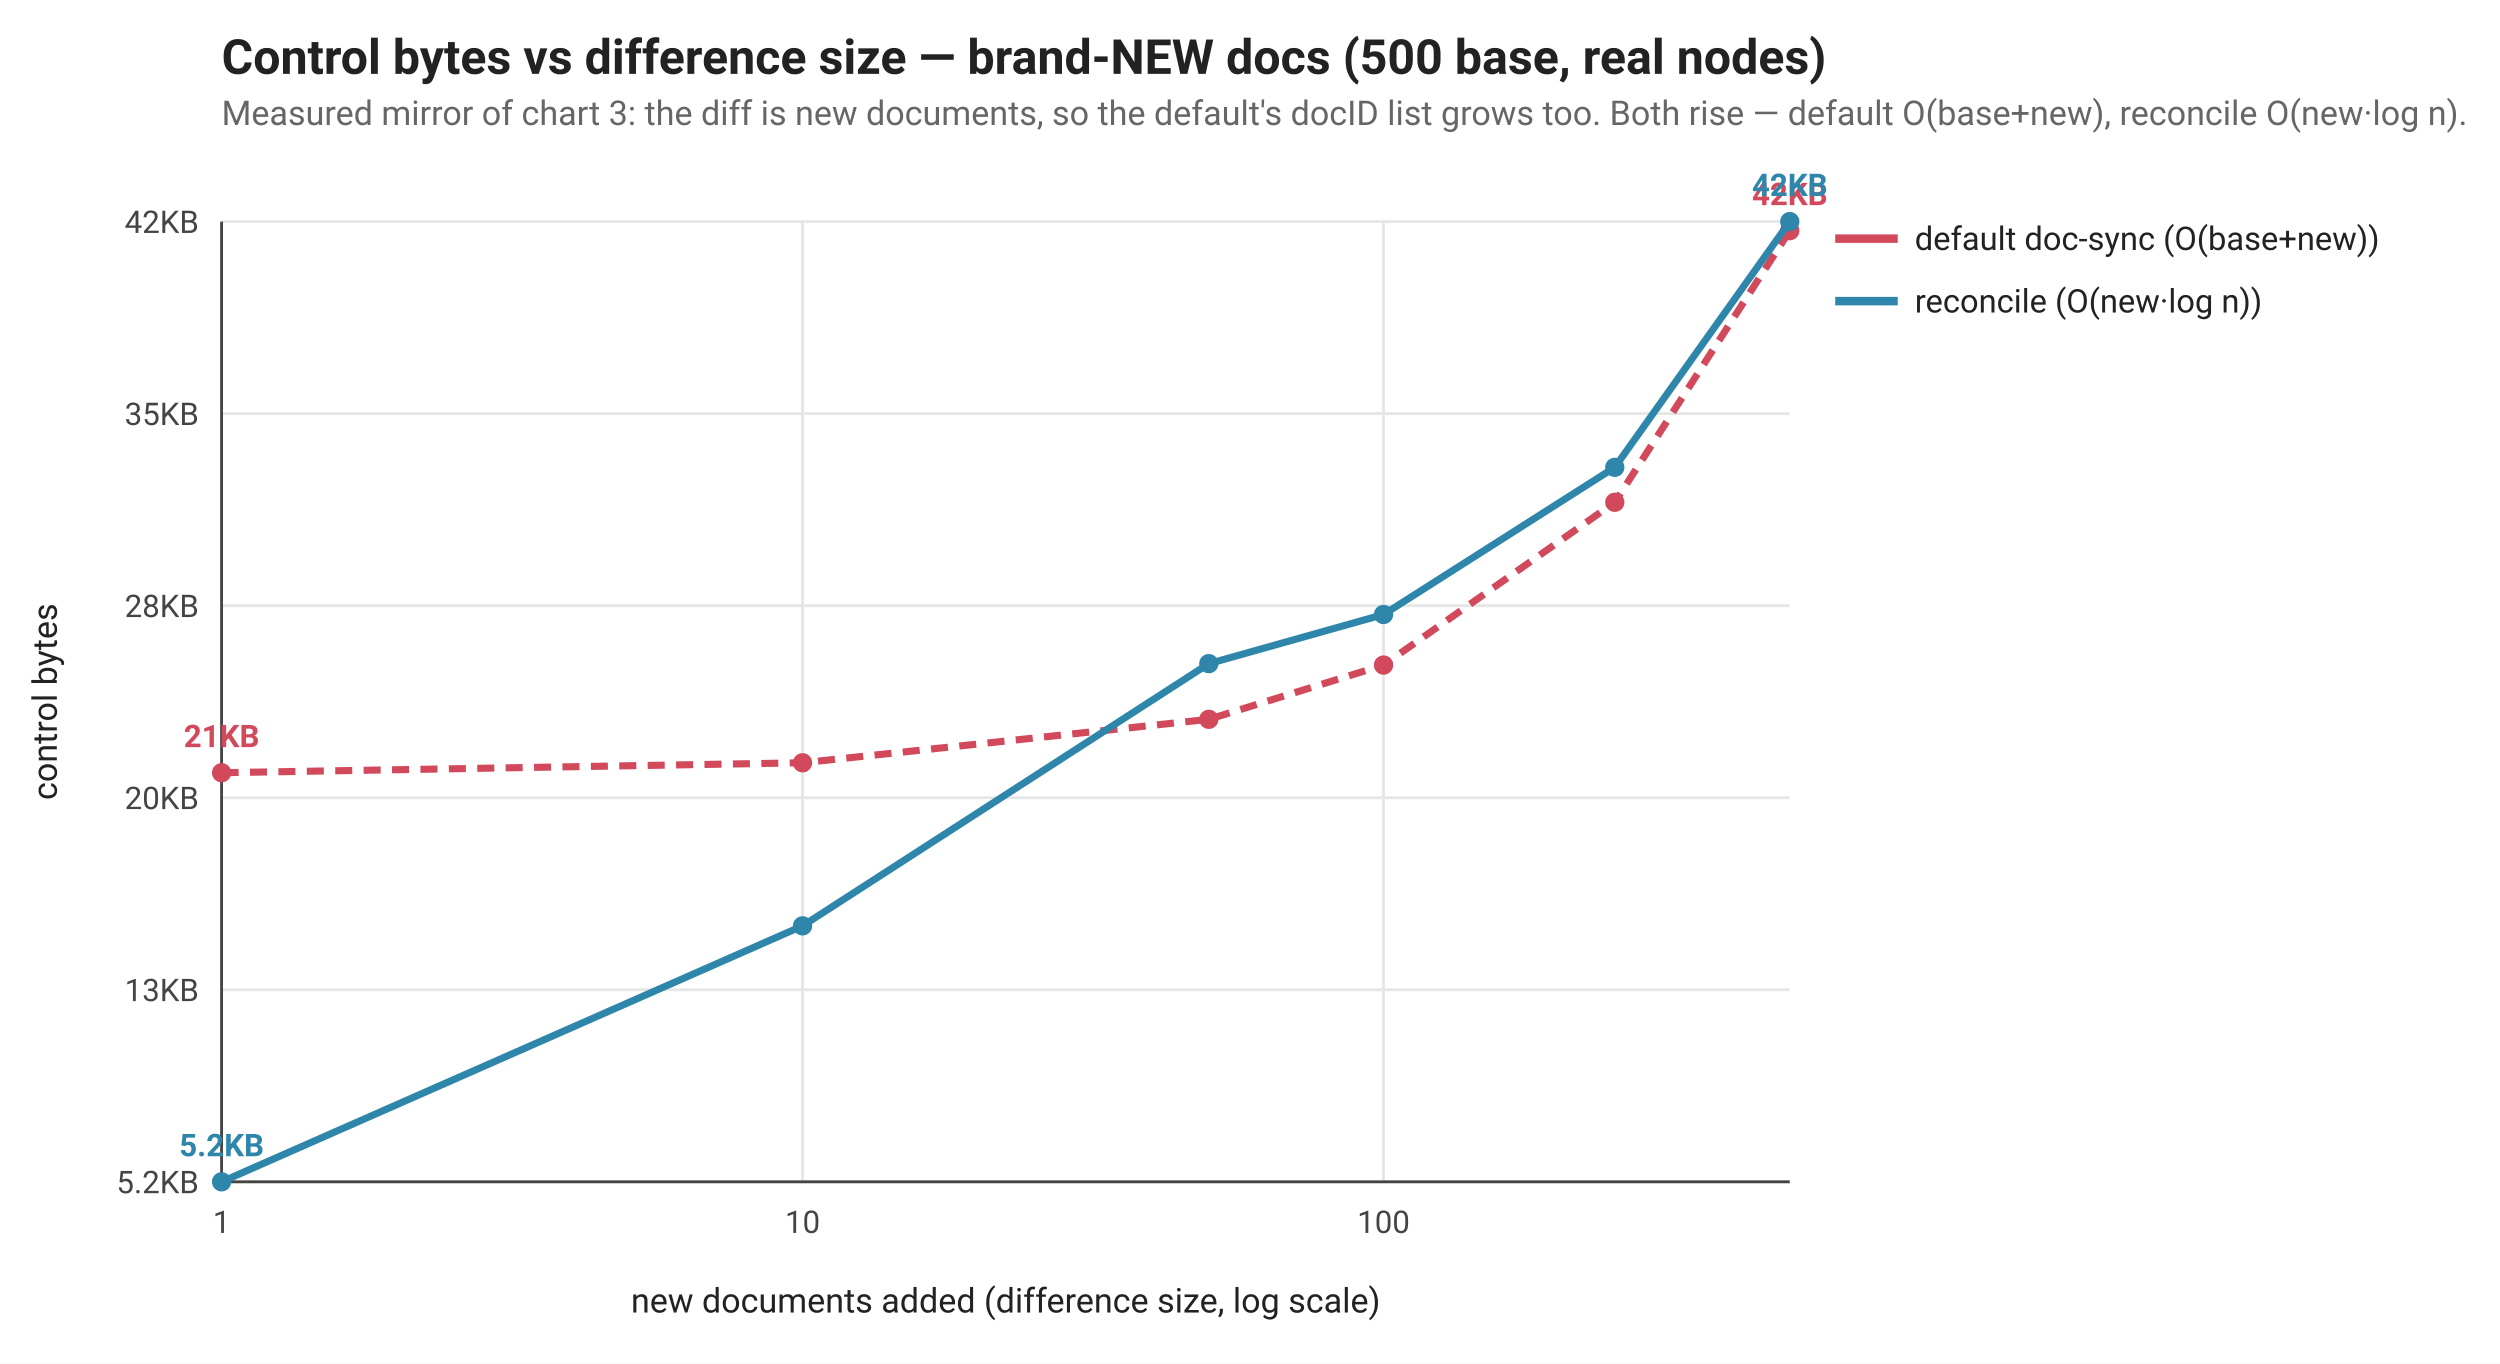
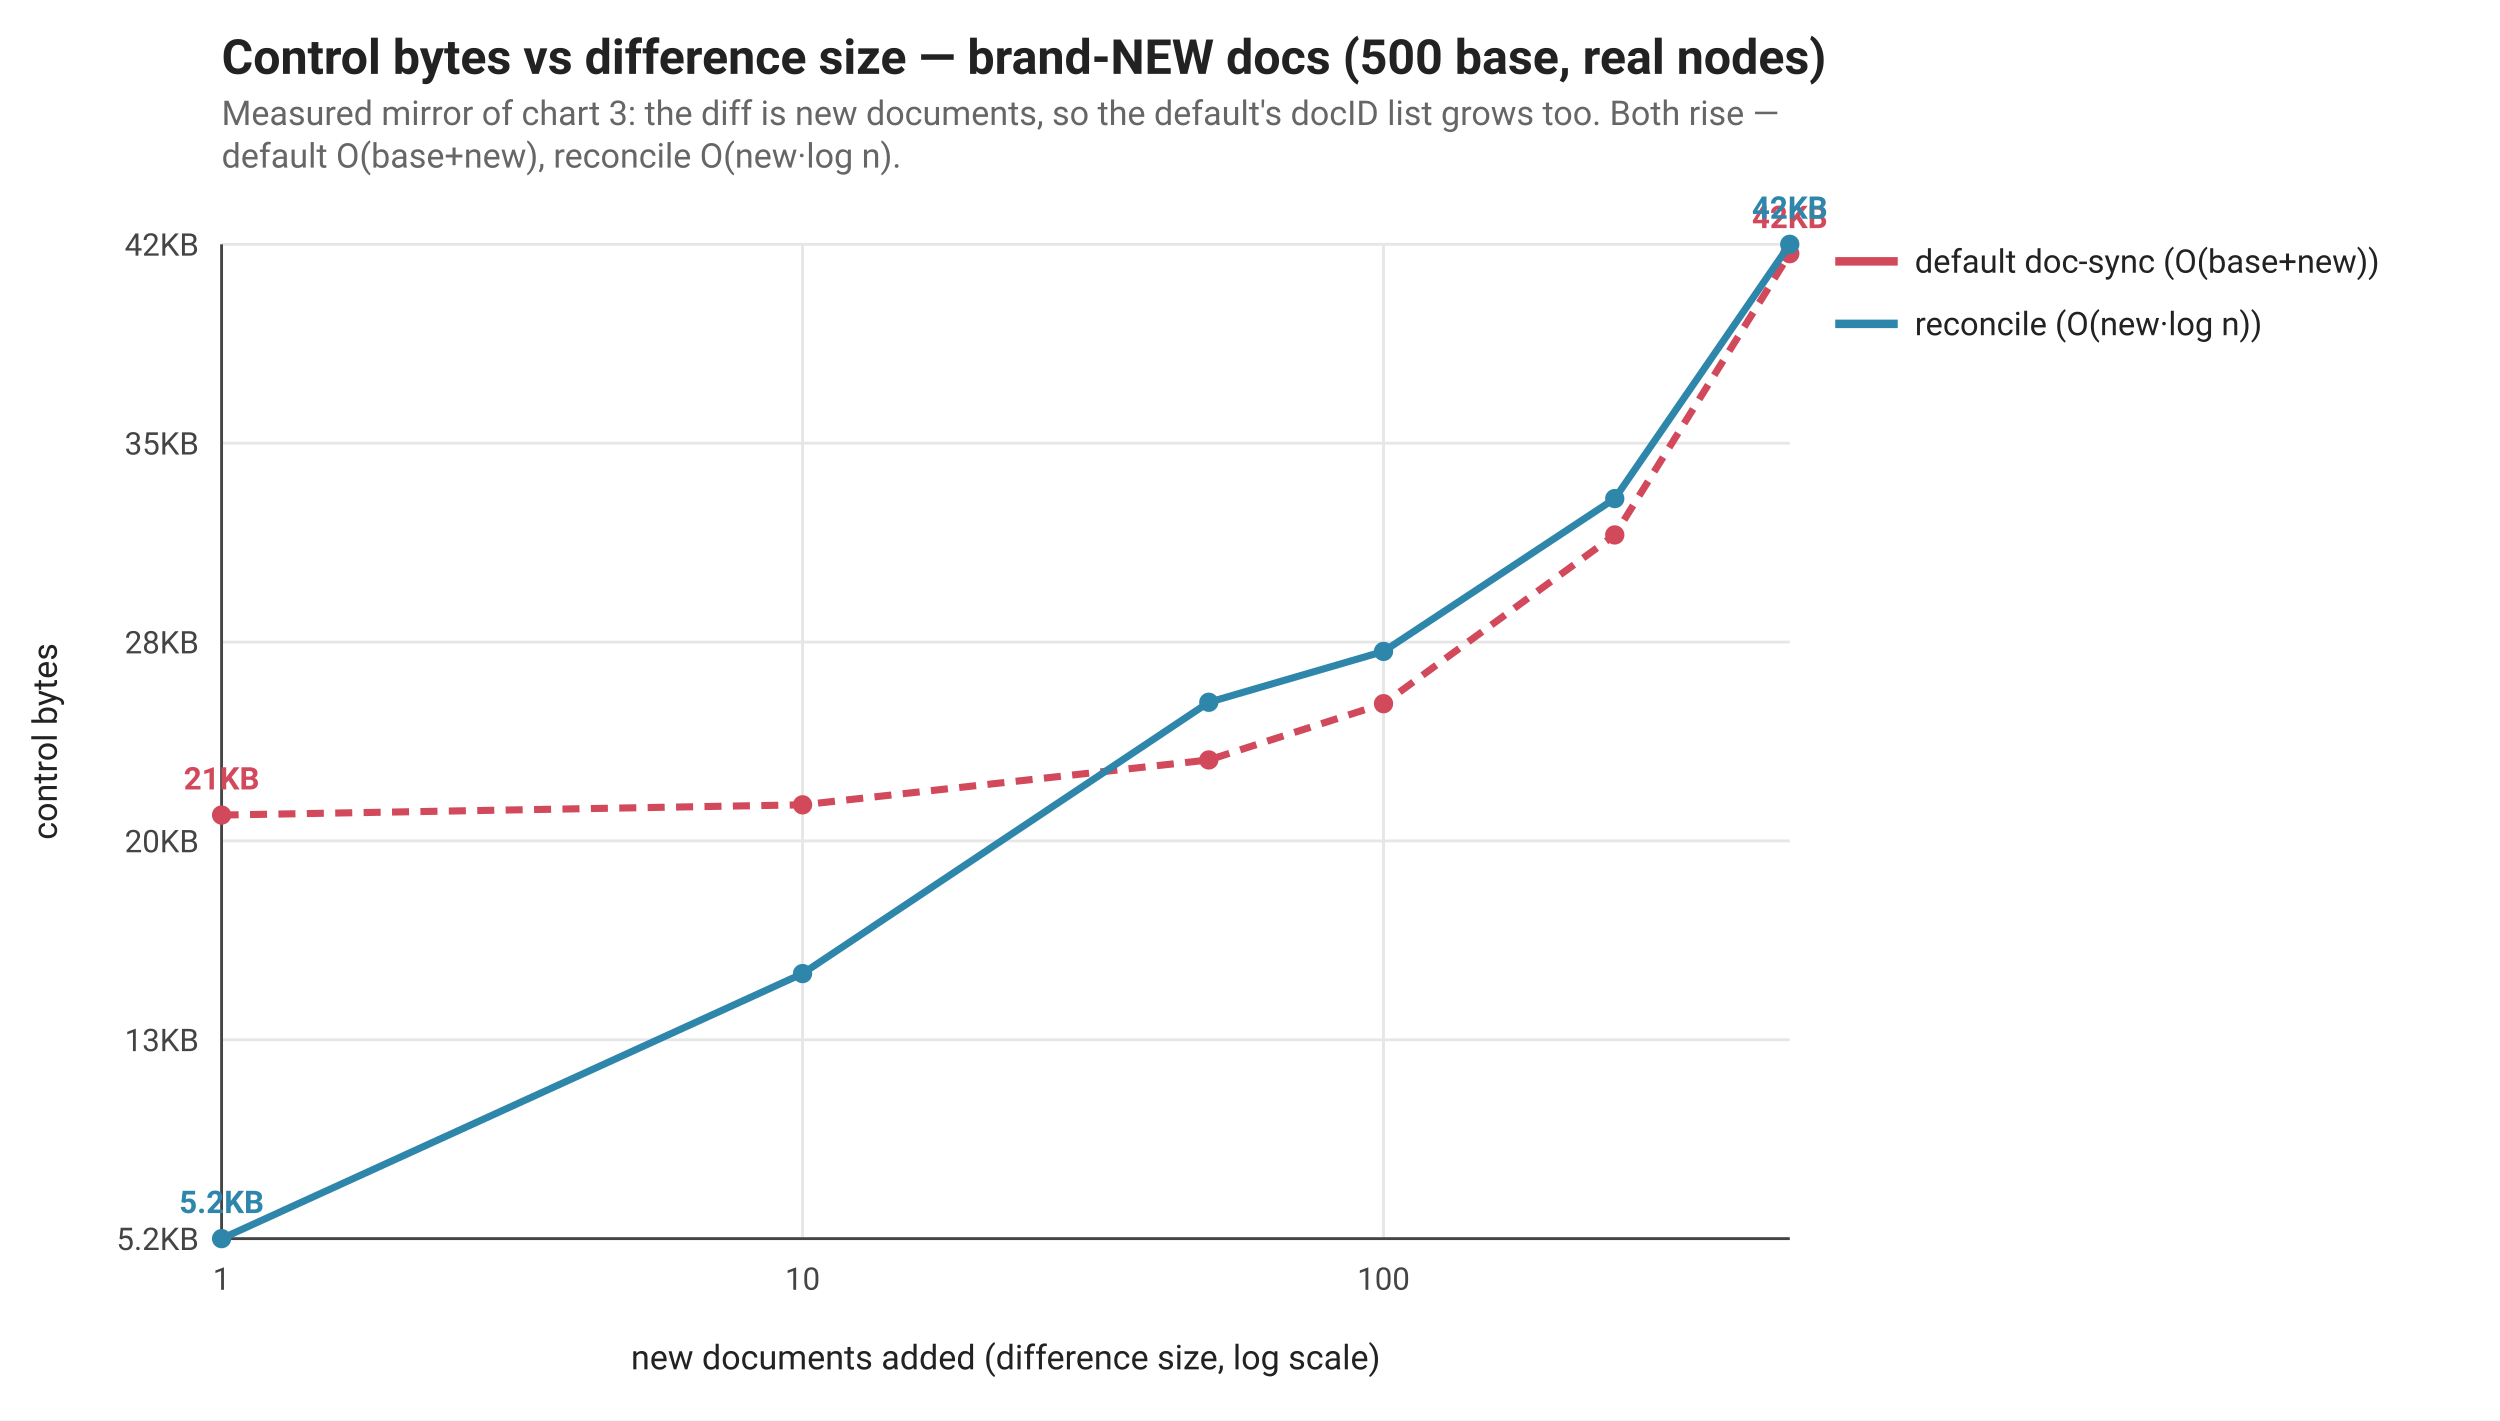
- <svg xmlns="http://www.w3.org/2000/svg" width="880" height="480" viewBox="0 0 880 480" font-family="-apple-system,Segoe UI,Roboto,sans-serif">
-   <rect width="880" height="480" fill="white" />
+ <svg xmlns="http://www.w3.org/2000/svg" width="880" height="500" viewBox="0 0 880 500" font-family="-apple-system,Segoe UI,Roboto,sans-serif">
+   <rect width="880" height="500" fill="white" />
  <text x="78" y="26" font-size="17" font-weight="700" fill="#222222">Control bytes vs difference size — brand-NEW docs (500 base, real nodes)</text>
-   <text x="78" y="44" font-size="12" fill="#666">Measured mirror of chart 3: the diff is new documents, so the default's docID list grows too. Both rise — default O(base+new), reconcile O(new·log n).</text>
-   <line x1="78" y1="416.0" x2="630" y2="416.0" stroke="#e6e6e6" />
-   <text x="70" y="420.0" font-size="11" fill="#444444" text-anchor="end">5.2KB</text>
-   <line x1="78" y1="348.4" x2="630" y2="348.4" stroke="#e6e6e6" />
-   <text x="70" y="352.4" font-size="11" fill="#444444" text-anchor="end">13KB</text>
-   <line x1="78" y1="280.8" x2="630" y2="280.8" stroke="#e6e6e6" />
-   <text x="70" y="284.8" font-size="11" fill="#444444" text-anchor="end">20KB</text>
-   <line x1="78" y1="213.2" x2="630" y2="213.2" stroke="#e6e6e6" />
-   <text x="70" y="217.2" font-size="11" fill="#444444" text-anchor="end">28KB</text>
-   <line x1="78" y1="145.6" x2="630" y2="145.6" stroke="#e6e6e6" />
-   <text x="70" y="149.6" font-size="11" fill="#444444" text-anchor="end">35KB</text>
-   <line x1="78" y1="78.0" x2="630" y2="78.0" stroke="#e6e6e6" />
-   <text x="70" y="82.0" font-size="11" fill="#444444" text-anchor="end">42KB</text>
-   <line x1="78.0" y1="78" x2="78.0" y2="416" stroke="#e6e6e6" />
-   <text x="78.0" y="434.0" font-size="11" fill="#444444" text-anchor="middle">1</text>
-   <line x1="282.5" y1="78" x2="282.5" y2="416" stroke="#e6e6e6" />
-   <text x="282.5" y="434.0" font-size="11" fill="#444444" text-anchor="middle">10</text>
-   <line x1="487.0" y1="78" x2="487.0" y2="416" stroke="#e6e6e6" />
-   <text x="487.0" y="434.0" font-size="11" fill="#444444" text-anchor="middle">100</text>
-   <line x1="78" y1="78" x2="78" y2="416" stroke="#444444" />
-   <line x1="78" y1="416" x2="630" y2="416" stroke="#444444" />
-   <text x="354" y="462" font-size="12" fill="#222222" text-anchor="middle">new documents added  (difference size, log scale)</text>
-   <text x="20" y="247" font-size="12" fill="#222222" text-anchor="middle" transform="rotate(-90 20 247)">control bytes</text>
-   <polyline points="78.0,272.0 282.5,268.5 425.5,253.2 487.0,234.1 568.4,176.8 630.0,81.2" fill="none" stroke="#d1495b" stroke-width="2.5" stroke-dasharray="6 4" />
-   <circle cx="78.0" cy="272.0" r="3.4" fill="#d1495b" />
-   <circle cx="282.5" cy="268.5" r="3.4" fill="#d1495b" />
-   <circle cx="425.5" cy="253.2" r="3.4" fill="#d1495b" />
-   <circle cx="487.0" cy="234.1" r="3.4" fill="#d1495b" />
-   <circle cx="568.4" cy="176.8" r="3.4" fill="#d1495b" />
-   <circle cx="630.0" cy="81.2" r="3.4" fill="#d1495b" />
-   <polyline points="78.0,416.0 282.5,325.9 425.5,233.6 487.0,216.3 568.4,164.5 630.0,78.0" fill="none" stroke="#2e86ab" stroke-width="2.5" />
-   <circle cx="78.0" cy="416.0" r="3.4" fill="#2e86ab" />
-   <circle cx="282.5" cy="325.9" r="3.4" fill="#2e86ab" />
-   <circle cx="425.5" cy="233.6" r="3.4" fill="#2e86ab" />
-   <circle cx="487.0" cy="216.3" r="3.4" fill="#2e86ab" />
-   <circle cx="568.4" cy="164.5" r="3.4" fill="#2e86ab" />
-   <circle cx="630.0" cy="78.0" r="3.4" fill="#2e86ab" />
-   <line x1="646" y1="84" x2="668" y2="84" stroke="#d1495b" stroke-width="3" />
-   <text x="674" y="88" font-size="11.5" fill="#222222">default doc-sync (O(base+new))</text>
-   <line x1="646" y1="106" x2="668" y2="106" stroke="#2e86ab" stroke-width="3" />
-   <text x="674" y="110" font-size="11.5" fill="#222222">reconcile (O(new·log n))</text>
-   <text x="78.0" y="263.0" font-size="11" font-weight="600" fill="#d1495b" text-anchor="middle">21KB</text>
-   <text x="630.0" y="72.2" font-size="11" font-weight="600" fill="#d1495b" text-anchor="middle">42KB</text>
-   <text x="78.0" y="407.0" font-size="11" font-weight="600" fill="#2e86ab" text-anchor="middle">5.2KB</text>
-   <text x="630.0" y="69.0" font-size="11" font-weight="600" fill="#2e86ab" text-anchor="middle">42KB</text>
+   <text x="78" y="44" font-size="12" fill="#666">Measured mirror of chart 3: the diff is new documents, so the default's docID list grows too. Both rise —</text>
+   <text x="78" y="59" font-size="12" fill="#666">default O(base+new), reconcile O(new·log n).</text>
+   <line x1="78" y1="436.0" x2="630" y2="436.0" stroke="#e6e6e6" />
+   <text x="70" y="440.0" font-size="11" fill="#444444" text-anchor="end">5.2KB</text>
+   <line x1="78" y1="366.0" x2="630" y2="366.0" stroke="#e6e6e6" />
+   <text x="70" y="370.0" font-size="11" fill="#444444" text-anchor="end">13KB</text>
+   <line x1="78" y1="296.0" x2="630" y2="296.0" stroke="#e6e6e6" />
+   <text x="70" y="300.0" font-size="11" fill="#444444" text-anchor="end">20KB</text>
+   <line x1="78" y1="226.0" x2="630" y2="226.0" stroke="#e6e6e6" />
+   <text x="70" y="230.0" font-size="11" fill="#444444" text-anchor="end">28KB</text>
+   <line x1="78" y1="156.0" x2="630" y2="156.0" stroke="#e6e6e6" />
+   <text x="70" y="160.0" font-size="11" fill="#444444" text-anchor="end">35KB</text>
+   <line x1="78" y1="86.0" x2="630" y2="86.0" stroke="#e6e6e6" />
+   <text x="70" y="90.0" font-size="11" fill="#444444" text-anchor="end">42KB</text>
+   <line x1="78.0" y1="86" x2="78.0" y2="436" stroke="#e6e6e6" />
+   <text x="78.0" y="454.0" font-size="11" fill="#444444" text-anchor="middle">1</text>
+   <line x1="282.5" y1="86" x2="282.5" y2="436" stroke="#e6e6e6" />
+   <text x="282.5" y="454.0" font-size="11" fill="#444444" text-anchor="middle">10</text>
+   <line x1="487.0" y1="86" x2="487.0" y2="436" stroke="#e6e6e6" />
+   <text x="487.0" y="454.0" font-size="11" fill="#444444" text-anchor="middle">100</text>
+   <line x1="78" y1="86" x2="78" y2="436" stroke="#444444" />
+   <line x1="78" y1="436" x2="630" y2="436" stroke="#444444" />
+   <text x="354" y="482" font-size="12" fill="#222222" text-anchor="middle">new documents added  (difference size, log scale)</text>
+   <text x="20" y="261" font-size="12" fill="#222222" text-anchor="middle" transform="rotate(-90 20 261)">control bytes</text>
+   <polyline points="78.0,286.9 282.5,283.3 425.5,267.5 487.0,247.7 568.4,188.3 630.0,89.3" fill="none" stroke="#d1495b" stroke-width="2.5" stroke-dasharray="6 4" />
+   <circle cx="78.0" cy="286.9" r="3.4" fill="#d1495b" />
+   <circle cx="282.5" cy="283.3" r="3.4" fill="#d1495b" />
+   <circle cx="425.5" cy="267.5" r="3.4" fill="#d1495b" />
+   <circle cx="487.0" cy="247.7" r="3.4" fill="#d1495b" />
+   <circle cx="568.4" cy="188.3" r="3.4" fill="#d1495b" />
+   <circle cx="630.0" cy="89.3" r="3.4" fill="#d1495b" />
+   <polyline points="78.0,436.0 282.5,342.7 425.5,247.2 487.0,229.3 568.4,175.5 630.0,86.0" fill="none" stroke="#2e86ab" stroke-width="2.5" />
+   <circle cx="78.0" cy="436.0" r="3.4" fill="#2e86ab" />
+   <circle cx="282.5" cy="342.7" r="3.4" fill="#2e86ab" />
+   <circle cx="425.5" cy="247.2" r="3.4" fill="#2e86ab" />
+   <circle cx="487.0" cy="229.3" r="3.4" fill="#2e86ab" />
+   <circle cx="568.4" cy="175.5" r="3.4" fill="#2e86ab" />
+   <circle cx="630.0" cy="86.0" r="3.4" fill="#2e86ab" />
+   <line x1="646" y1="92" x2="668" y2="92" stroke="#d1495b" stroke-width="3" />
+   <text x="674" y="96" font-size="11.5" fill="#222222">default doc-sync (O(base+new))</text>
+   <line x1="646" y1="114" x2="668" y2="114" stroke="#2e86ab" stroke-width="3" />
+   <text x="674" y="118" font-size="11.5" fill="#222222">reconcile (O(new·log n))</text>
+   <text x="78.0" y="277.9" font-size="11" font-weight="600" fill="#d1495b" text-anchor="middle">21KB</text>
+   <text x="630.0" y="80.3" font-size="11" font-weight="600" fill="#d1495b" text-anchor="middle">42KB</text>
+   <text x="78.0" y="427.0" font-size="11" font-weight="600" fill="#2e86ab" text-anchor="middle">5.2KB</text>
+   <text x="630.0" y="77.0" font-size="11" font-weight="600" fill="#2e86ab" text-anchor="middle">42KB</text>
</svg>
